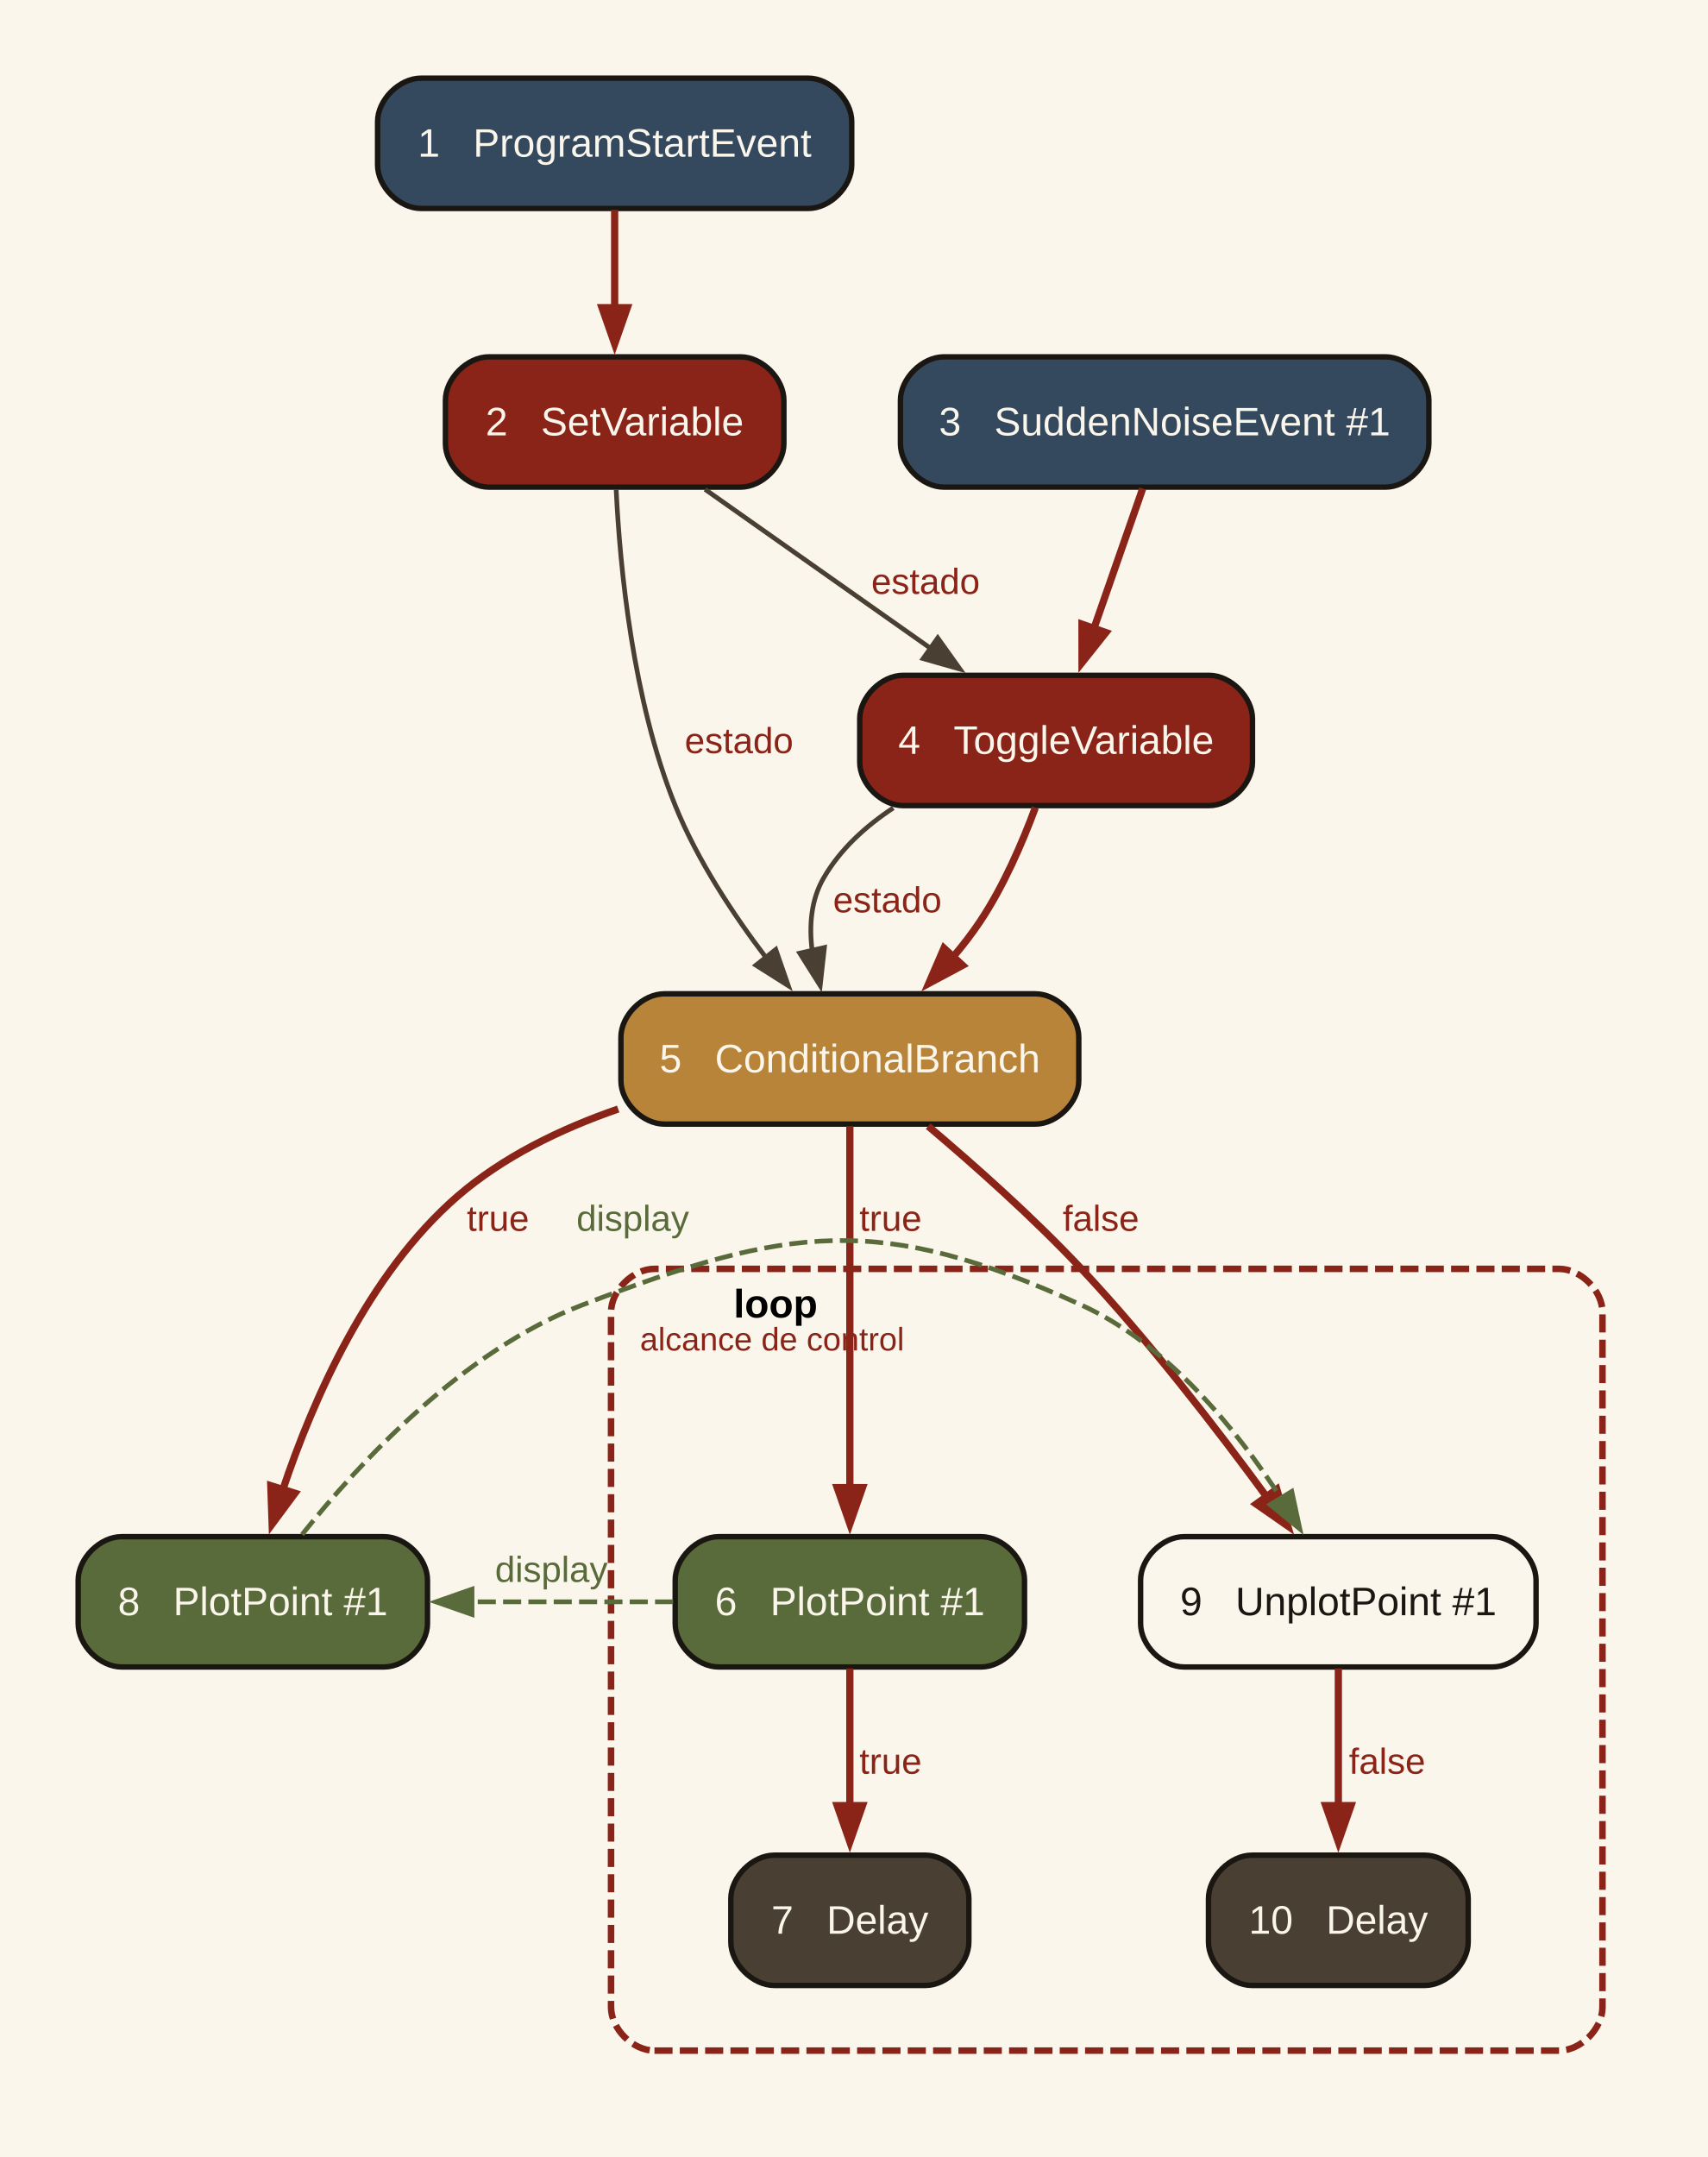
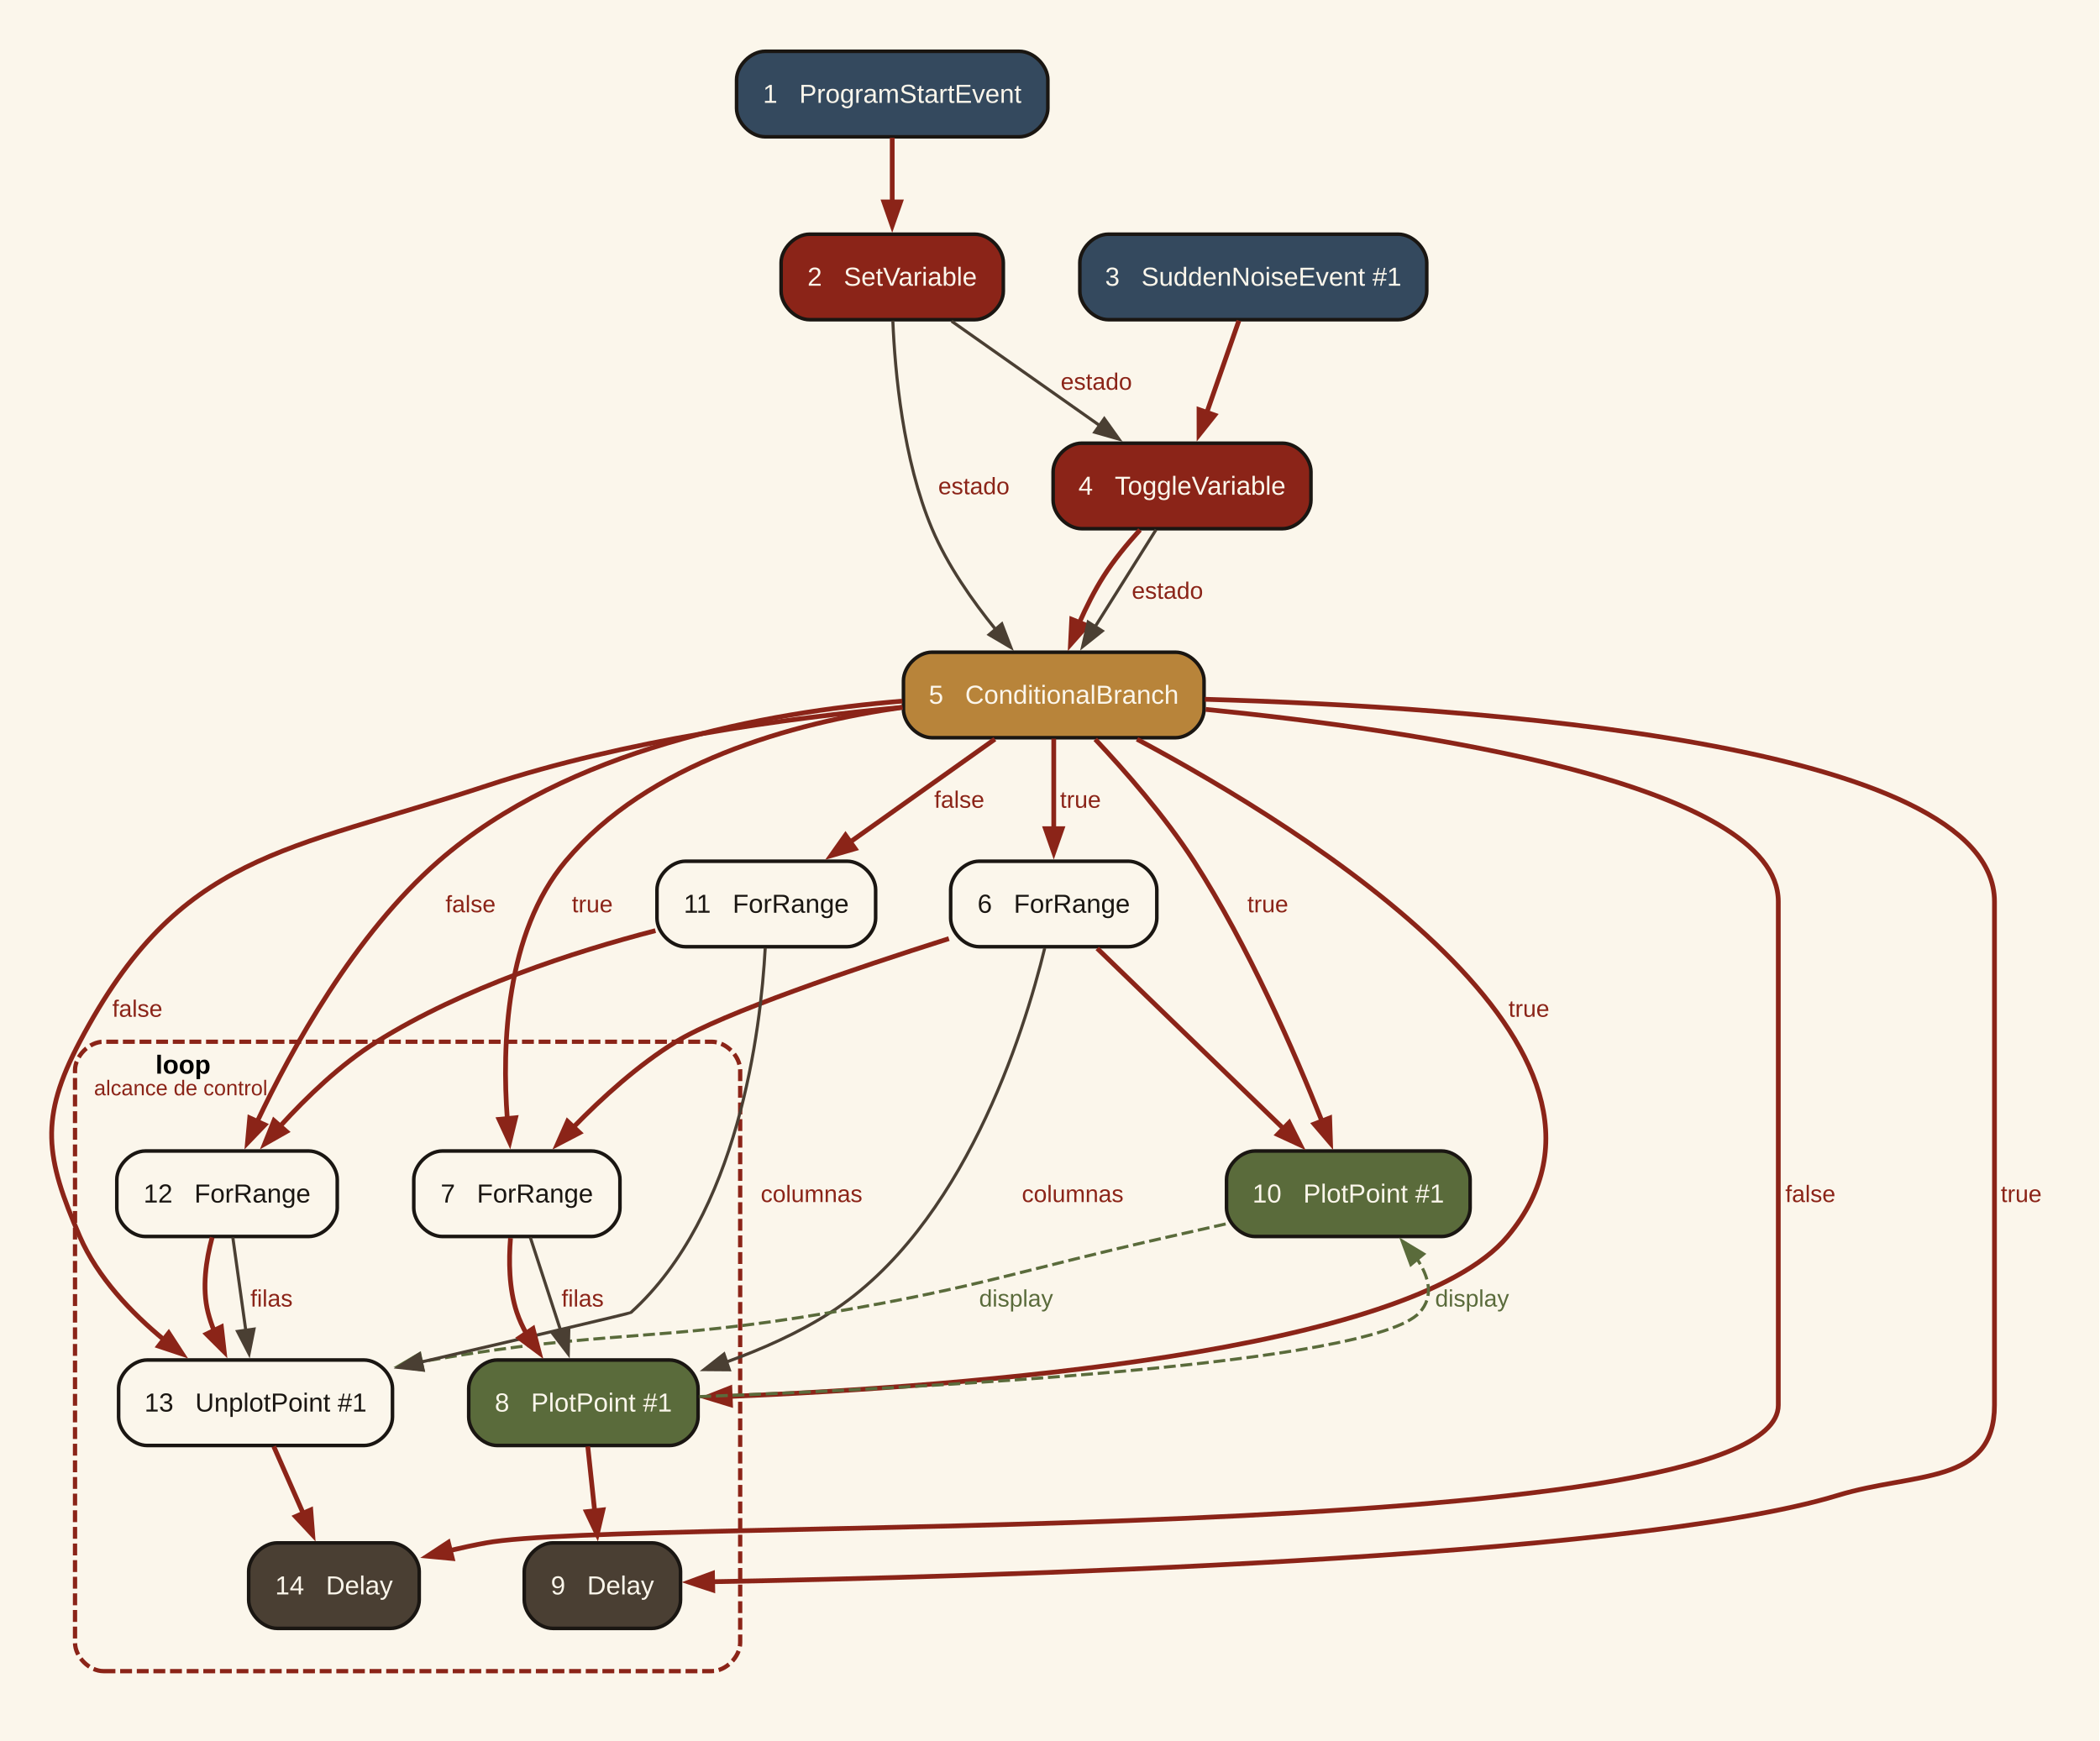
- <svg xmlns="http://www.w3.org/2000/svg" width="472pt" height="596pt" viewBox="0.00 0.00 472.00 596.00">
-   <g id="graph0" class="graph" transform="scale(1 1) rotate(0) translate(21.6 574.6)">
-     <polygon fill="#fbf6eb" stroke="none" points="-21.6,21.6 -21.6,-574.6 450.87,-574.6 450.87,21.6 -21.6,21.6" />
+ <svg xmlns="http://www.w3.org/2000/svg" width="884pt" height="733pt" viewBox="0.00 0.00 884.00 733.00">
+   <g id="graph0" class="graph" transform="scale(1 1) rotate(0) translate(21.6 711.6)">
+     <polygon fill="#fbf6eb" stroke="none" points="-21.6,21.6 -21.6,-711.6 862.08,-711.6 862.08,21.6 -21.6,21.6" />
    <g id="clust1" class="cluster">
-       <path fill="#fbf6eb" stroke="#8b2418" stroke-width="1.8" stroke-dasharray="5,2" d="M159.27,-8C159.27,-8 409.27,-8 409.27,-8 415.27,-8 421.27,-14 421.27,-20 421.27,-20 421.27,-212 421.27,-212 421.27,-218 415.27,-224 409.27,-224 409.27,-224 159.27,-224 159.27,-224 153.27,-224 147.27,-218 147.27,-212 147.27,-212 147.27,-20 147.27,-20 147.27,-14 153.27,-8 159.27,-8" />
-       <text xml:space="preserve" text-anchor="start" x="181.14" y="-210.55" font-family="Arial" font-weight="bold" font-size="11.00">loop</text>
-       <text xml:space="preserve" text-anchor="start" x="155.27" y="-201.45" font-family="Arial" font-size="9.00" fill="#8b2418">alcance de control</text>
+       <path fill="#fbf6eb" stroke="#8b2418" stroke-width="1.8" stroke-dasharray="5,2" d="M21.98,-8C21.98,-8 277.98,-8 277.98,-8 283.98,-8 289.98,-14 289.98,-20 289.98,-20 289.98,-261 289.98,-261 289.98,-267 283.98,-273 277.98,-273 277.98,-273 21.98,-273 21.98,-273 15.98,-273 9.98,-267 9.98,-261 9.98,-261 9.98,-20 9.98,-20 9.98,-14 15.98,-8 21.98,-8" />
+       <text xml:space="preserve" text-anchor="start" x="43.85" y="-259.55" font-family="Arial" font-weight="bold" font-size="11.00">loop</text>
+       <text xml:space="preserve" text-anchor="start" x="17.98" y="-250.45" font-family="Arial" font-size="9.00" fill="#8b2418">alcance de control</text>
    </g>
    <g id="node1" class="node">
-       <path fill="#34495e" stroke="#1a1612" stroke-width="1.5" d="M201.79,-553C201.79,-553 94.75,-553 94.75,-553 88.75,-553 82.75,-547 82.75,-541 82.75,-541 82.75,-529 82.75,-529 82.75,-523 88.75,-517 94.75,-517 94.75,-517 201.79,-517 201.79,-517 207.79,-517 213.79,-523 213.79,-529 213.79,-529 213.79,-541 213.79,-541 213.79,-547 207.79,-553 201.79,-553" />
-       <text xml:space="preserve" text-anchor="middle" x="148.27" y="-531.3" font-family="Arial" font-size="11.00" fill="#fbf6eb">1   ProgramStartEvent</text>
+       <path fill="#34495e" stroke="#1a1612" stroke-width="1.5" d="M407.5,-690C407.5,-690 300.46,-690 300.46,-690 294.46,-690 288.46,-684 288.46,-678 288.46,-678 288.46,-666 288.46,-666 288.46,-660 294.46,-654 300.46,-654 300.46,-654 407.5,-654 407.5,-654 413.5,-654 419.5,-660 419.5,-666 419.5,-666 419.5,-678 419.5,-678 419.5,-684 413.5,-690 407.5,-690" />
+       <text xml:space="preserve" text-anchor="middle" x="353.98" y="-668.3" font-family="Arial" font-size="11.00" fill="#fbf6eb">1   ProgramStartEvent</text>
    </g>
    <g id="node2" class="node">
-       <path fill="#8b2418" stroke="#1a1612" stroke-width="1.5" d="M183.04,-476C183.04,-476 113.5,-476 113.5,-476 107.5,-476 101.5,-470 101.5,-464 101.5,-464 101.5,-452 101.5,-452 101.5,-446 107.5,-440 113.5,-440 113.5,-440 183.04,-440 183.04,-440 189.04,-440 195.04,-446 195.04,-452 195.04,-452 195.04,-464 195.04,-464 195.04,-470 189.04,-476 183.04,-476" />
-       <text xml:space="preserve" text-anchor="middle" x="148.27" y="-454.3" font-family="Arial" font-size="11.00" fill="#fbf6eb">2   SetVariable</text>
+       <path fill="#8b2418" stroke="#1a1612" stroke-width="1.5" d="M388.75,-613C388.75,-613 319.21,-613 319.21,-613 313.21,-613 307.21,-607 307.21,-601 307.21,-601 307.21,-589 307.21,-589 307.21,-583 313.21,-577 319.21,-577 319.21,-577 388.75,-577 388.75,-577 394.75,-577 400.75,-583 400.75,-589 400.75,-589 400.75,-601 400.75,-601 400.75,-607 394.75,-613 388.75,-613" />
+       <text xml:space="preserve" text-anchor="middle" x="353.98" y="-591.3" font-family="Arial" font-size="11.00" fill="#fbf6eb">2   SetVariable</text>
    </g>
    <g id="edge1" class="edge">
-       <path fill="none" stroke="#8b2418" stroke-width="2" d="M148.27,-516.6C148.27,-508.52 148.27,-498.67 148.27,-489.42" />
-       <polygon fill="#8b2418" stroke="#8b2418" stroke-width="2" points="151.77,-489.59 148.27,-479.59 144.77,-489.59 151.77,-489.59" />
+       <path fill="none" stroke="#8b2418" stroke-width="2" d="M353.98,-653.6C353.98,-645.52 353.98,-635.67 353.98,-626.42" />
+       <polygon fill="#8b2418" stroke="#8b2418" stroke-width="2" points="357.48,-626.59 353.98,-616.59 350.48,-626.59 357.48,-626.59" />
    </g>
    <g id="node4" class="node">
-       <path fill="#8b2418" stroke="#1a1612" stroke-width="1.5" d="M312.54,-388C312.54,-388 228,-388 228,-388 222,-388 216,-382 216,-376 216,-376 216,-364 216,-364 216,-358 222,-352 228,-352 228,-352 312.54,-352 312.54,-352 318.54,-352 324.54,-358 324.54,-364 324.54,-364 324.54,-376 324.54,-376 324.54,-382 318.54,-388 312.54,-388" />
-       <text xml:space="preserve" text-anchor="middle" x="270.27" y="-366.3" font-family="Arial" font-size="11.00" fill="#fbf6eb">4   ToggleVariable</text>
+       <path fill="#8b2418" stroke="#1a1612" stroke-width="1.5" d="M518.25,-525C518.25,-525 433.71,-525 433.71,-525 427.71,-525 421.71,-519 421.71,-513 421.71,-513 421.71,-501 421.71,-501 421.71,-495 427.71,-489 433.71,-489 433.71,-489 518.25,-489 518.25,-489 524.25,-489 530.25,-495 530.25,-501 530.25,-501 530.25,-513 530.25,-513 530.25,-519 524.25,-525 518.25,-525" />
+       <text xml:space="preserve" text-anchor="middle" x="475.98" y="-503.3" font-family="Arial" font-size="11.00" fill="#fbf6eb">4   ToggleVariable</text>
    </g>
    <g id="edge2" class="edge">
-       <path fill="none" stroke="#4a3f33" stroke-width="1.3" d="M173.25,-439.39C191.26,-426.69 215.8,-409.4 235.69,-395.38" />
-       <polygon fill="#4a3f33" stroke="#4a3f33" stroke-width="1.3" points="237.56,-398.34 243.71,-389.72 233.52,-392.62 237.56,-398.34" />
-       <text xml:space="preserve" text-anchor="middle" x="234.2" y="-410.5" font-family="Arial" font-size="10.00" fill="#8b2418"> estado </text>
+       <path fill="none" stroke="#4a3f33" stroke-width="1.3" d="M378.96,-576.39C396.97,-563.69 421.51,-546.4 441.4,-532.38" />
+       <polygon fill="#4a3f33" stroke="#4a3f33" stroke-width="1.3" points="443.26,-535.34 449.42,-526.72 439.23,-529.62 443.26,-535.34" />
+       <text xml:space="preserve" text-anchor="middle" x="439.91" y="-547.5" font-family="Arial" font-size="10.00" fill="#8b2418"> estado </text>
    </g>
    <g id="node5" class="node">
-       <path fill="#b8843a" stroke="#1a1612" stroke-width="1.5" d="M264.54,-300C264.54,-300 162,-300 162,-300 156,-300 150,-294 150,-288 150,-288 150,-276 150,-276 150,-270 156,-264 162,-264 162,-264 264.54,-264 264.54,-264 270.54,-264 276.54,-270 276.54,-276 276.54,-276 276.54,-288 276.54,-288 276.54,-294 270.54,-300 264.54,-300" />
-       <text xml:space="preserve" text-anchor="middle" x="213.27" y="-278.3" font-family="Arial" font-size="11.00" fill="#fbf6eb">5   ConditionalBranch</text>
+       <path fill="#b8843a" stroke="#1a1612" stroke-width="1.5" d="M473.25,-437C473.25,-437 370.71,-437 370.71,-437 364.71,-437 358.71,-431 358.71,-425 358.71,-425 358.71,-413 358.71,-413 358.71,-407 364.71,-401 370.71,-401 370.71,-401 473.25,-401 473.25,-401 479.25,-401 485.25,-407 485.25,-413 485.25,-413 485.25,-425 485.25,-425 485.25,-431 479.25,-437 473.25,-437" />
+       <text xml:space="preserve" text-anchor="middle" x="421.98" y="-415.3" font-family="Arial" font-size="11.00" fill="#fbf6eb">5   ConditionalBranch</text>
    </g>
    <g id="edge3" class="edge">
-       <path fill="none" stroke="#4a3f33" stroke-width="1.3" d="M148.69,-439.26C149.73,-417.85 153.26,-381.09 165.02,-352 171.12,-336.92 181.03,-321.92 190.28,-309.77" />
-       <polygon fill="#4a3f33" stroke="#4a3f33" stroke-width="1.3" points="192.79,-312.25 196.26,-302.24 187.31,-307.9 192.79,-312.25" />
-       <text xml:space="preserve" text-anchor="middle" x="182.64" y="-366.5" font-family="Arial" font-size="10.00" fill="#8b2418"> estado </text>
+       <path fill="none" stroke="#4a3f33" stroke-width="1.3" d="M354.24,-576.58C355.12,-555.17 358.48,-518.09 370.73,-489 377.17,-473.7 387.69,-458.67 397.53,-446.56" />
+       <polygon fill="#4a3f33" stroke="#4a3f33" stroke-width="1.3" points="400.12,-448.92 403.91,-439.02 394.78,-444.39 400.12,-448.92" />
+       <text xml:space="preserve" text-anchor="middle" x="388.35" y="-503.5" font-family="Arial" font-size="10.00" fill="#8b2418"> estado </text>
    </g>
    <g id="node3" class="node">
-       <path fill="#34495e" stroke="#1a1612" stroke-width="1.5" d="M361.29,-476C361.29,-476 239.25,-476 239.25,-476 233.25,-476 227.25,-470 227.25,-464 227.25,-464 227.25,-452 227.25,-452 227.25,-446 233.25,-440 239.25,-440 239.25,-440 361.29,-440 361.29,-440 367.29,-440 373.29,-446 373.29,-452 373.29,-452 373.29,-464 373.29,-464 373.29,-470 367.29,-476 361.29,-476" />
-       <text xml:space="preserve" text-anchor="middle" x="300.27" y="-454.3" font-family="Arial" font-size="11.00" fill="#fbf6eb">3   SuddenNoiseEvent #1</text>
+       <path fill="#34495e" stroke="#1a1612" stroke-width="1.5" d="M567,-613C567,-613 444.96,-613 444.96,-613 438.96,-613 432.96,-607 432.96,-601 432.96,-601 432.96,-589 432.96,-589 432.96,-583 438.96,-577 444.96,-577 444.96,-577 567,-577 567,-577 573,-577 579,-583 579,-589 579,-589 579,-601 579,-601 579,-607 573,-613 567,-613" />
+       <text xml:space="preserve" text-anchor="middle" x="505.98" y="-591.3" font-family="Arial" font-size="11.00" fill="#fbf6eb">3   SuddenNoiseEvent #1</text>
    </g>
    <g id="edge4" class="edge">
-       <path fill="none" stroke="#8b2418" stroke-width="2" d="M294.2,-439.6C290.32,-428.48 285.19,-413.77 280.68,-400.83" />
-       <polygon fill="#8b2418" stroke="#8b2418" stroke-width="2" points="284.03,-399.82 277.43,-391.53 277.42,-402.13 284.03,-399.82" />
+       <path fill="none" stroke="#8b2418" stroke-width="2" d="M499.91,-576.6C496.03,-565.48 490.9,-550.77 486.38,-537.83" />
+       <polygon fill="#8b2418" stroke="#8b2418" stroke-width="2" points="489.74,-536.82 483.14,-528.53 483.13,-539.13 489.74,-536.82" />
    </g>
    <g id="edge5" class="edge">
-       <path fill="none" stroke="#8b2418" stroke-width="2" d="M264.53,-351.43C260.93,-341.72 255.74,-329.7 249.27,-320 247.05,-316.68 244.52,-313.39 241.84,-310.23" />
-       <polygon fill="#8b2418" stroke="#8b2418" stroke-width="2" points="244.43,-307.87 235.08,-302.88 239.28,-312.61 244.43,-307.87" />
+       <path fill="none" stroke="#8b2418" stroke-width="2" d="M458.28,-488.5C452.92,-482.63 447.32,-475.83 442.98,-469 439.11,-462.93 435.66,-456.02 432.72,-449.35" />
+       <polygon fill="#8b2418" stroke="#8b2418" stroke-width="2" points="436.04,-448.21 429.02,-440.27 429.55,-450.85 436.04,-448.21" />
    </g>
    <g id="edge6" class="edge">
-       <path fill="none" stroke="#4a3f33" stroke-width="1.3" d="M225.27,-351.36C217.57,-346.28 210.59,-339.91 206.02,-332 202.53,-325.97 201.98,-318.85 202.85,-311.93" />
-       <polygon fill="#4a3f33" stroke="#4a3f33" stroke-width="1.3" points="206.24,-312.8 205.07,-302.27 199.42,-311.23 206.24,-312.8" />
-       <text xml:space="preserve" text-anchor="middle" x="223.64" y="-322.5" font-family="Arial" font-size="10.00" fill="#8b2418"> estado </text>
+       <path fill="none" stroke="#4a3f33" stroke-width="1.3" d="M465.05,-488.6C457.63,-476.78 447.67,-460.92 439.2,-447.43" />
+       <polygon fill="#4a3f33" stroke="#4a3f33" stroke-width="1.3" points="442.4,-445.95 434.12,-439.34 436.47,-449.67 442.4,-445.95" />
+       <text xml:space="preserve" text-anchor="middle" x="469.84" y="-459.5" font-family="Arial" font-size="10.00" fill="#8b2418"> estado </text>
    </g>
    <g id="node6" class="node">
-       <path fill="#5a6b3b" stroke="#1a1612" stroke-width="1.5" d="M84.54,-150C84.54,-150 12,-150 12,-150 6,-150 0,-144 0,-138 0,-138 0,-126 0,-126 0,-120 6,-114 12,-114 12,-114 84.54,-114 84.54,-114 90.54,-114 96.54,-120 96.54,-126 96.54,-126 96.54,-138 96.54,-138 96.54,-144 90.54,-150 84.54,-150" />
-       <text xml:space="preserve" text-anchor="middle" x="48.27" y="-128.3" font-family="Arial" font-size="11.00" fill="#fbf6eb">8   PlotPoint #1</text>
+       <path fill="#fbf6eb" stroke="#1a1612" stroke-width="1.5" d="M453.37,-349C453.37,-349 390.58,-349 390.58,-349 384.58,-349 378.58,-343 378.58,-337 378.58,-337 378.58,-325 378.58,-325 378.58,-319 384.58,-313 390.58,-313 390.58,-313 453.37,-313 453.37,-313 459.37,-313 465.37,-319 465.37,-325 465.37,-325 465.37,-337 465.37,-337 465.37,-343 459.37,-349 453.37,-349" />
+       <text xml:space="preserve" text-anchor="middle" x="421.98" y="-327.3" font-family="Arial" font-size="11.00" fill="#1a1612">6   ForRange</text>
+     </g>
+     <g id="edge7" class="edge">
+       <path fill="none" stroke="#8b2418" stroke-width="2" d="M421.98,-400.6C421.98,-389.71 421.98,-375.39 421.98,-362.64" />
+       <polygon fill="#8b2418" stroke="#8b2418" stroke-width="2" points="425.48,-362.7 421.98,-352.7 418.48,-362.7 425.48,-362.7" />
+       <text xml:space="preserve" text-anchor="middle" x="433.23" y="-371.5" font-family="Arial" font-size="10.00" fill="#8b2418"> true </text>
+     </g>
+     <g id="node7" class="node">
+       <path fill="#5a6b3b" stroke="#1a1612" stroke-width="1.5" d="M585.25,-227C585.25,-227 506.71,-227 506.71,-227 500.71,-227 494.71,-221 494.71,-215 494.71,-215 494.71,-203 494.71,-203 494.71,-197 500.71,-191 506.71,-191 506.71,-191 585.25,-191 585.25,-191 591.25,-191 597.25,-197 597.25,-203 597.25,-203 597.25,-215 597.25,-215 597.25,-221 591.25,-227 585.25,-227" />
+       <text xml:space="preserve" text-anchor="middle" x="545.98" y="-205.3" font-family="Arial" font-size="11.00" fill="#fbf6eb">10   PlotPoint #1</text>
+     </g>
+     <g id="edge11" class="edge">
+       <path fill="none" stroke="#8b2418" stroke-width="2" d="M439.45,-400.33C452.03,-386.99 468.85,-367.81 480.98,-349 503.88,-313.46 523.36,-268.57 534.87,-239.58" />
+       <polygon fill="#8b2418" stroke="#8b2418" stroke-width="2" points="538.12,-240.88 538.48,-230.29 531.6,-238.34 538.12,-240.88" />
+       <text xml:space="preserve" text-anchor="middle" x="512.08" y="-327.5" font-family="Arial" font-size="10.00" fill="#8b2418"> true </text>
+     </g>
+     <g id="node8" class="node">
+       <path fill="#fbf6eb" stroke="#1a1612" stroke-width="1.5" d="M335,-349C335,-349 266.96,-349 266.96,-349 260.96,-349 254.96,-343 254.96,-337 254.96,-337 254.96,-325 254.96,-325 254.96,-319 260.96,-313 266.96,-313 266.96,-313 335,-313 335,-313 341,-313 347,-319 347,-325 347,-325 347,-337 347,-337 347,-343 341,-349 335,-349" />
+       <text xml:space="preserve" text-anchor="middle" x="300.98" y="-327.3" font-family="Arial" font-size="11.00" fill="#1a1612">11   ForRange</text>
+     </g>
+     <g id="edge12" class="edge">
+       <path fill="none" stroke="#8b2418" stroke-width="2" d="M397.2,-400.39C379.58,-387.87 355.67,-370.87 336.09,-356.95" />
+       <polygon fill="#8b2418" stroke="#8b2418" stroke-width="2" points="338.37,-354.28 328.19,-351.34 334.31,-359.99 338.37,-354.28" />
+       <text xml:space="preserve" text-anchor="middle" x="382.22" y="-371.5" font-family="Arial" font-size="10.00" fill="#8b2418"> false </text>
+     </g>
+     <g id="node9" class="node">
+       <path fill="#fbf6eb" stroke="#1a1612" stroke-width="1.5" d="M227.37,-227C227.37,-227 164.58,-227 164.58,-227 158.58,-227 152.58,-221 152.58,-215 152.58,-215 152.58,-203 152.58,-203 152.58,-197 158.58,-191 164.58,-191 164.58,-191 227.37,-191 227.37,-191 233.37,-191 239.37,-197 239.37,-203 239.37,-203 239.37,-215 239.37,-215 239.37,-221 233.37,-227 227.37,-227" />
+       <text xml:space="preserve" text-anchor="middle" x="195.98" y="-205.3" font-family="Arial" font-size="11.00" fill="#1a1612">7   ForRange</text>
    </g>
    <g id="edge8" class="edge">
-       <path fill="none" stroke="#8b2418" stroke-width="2" d="M149.25,-268.17C133.42,-262.7 117.4,-254.95 104.77,-244 80.12,-222.63 64.9,-187.89 56.56,-162.96" />
-       <polygon fill="#8b2418" stroke="#8b2418" stroke-width="2" points="59.92,-162.01 53.61,-153.5 53.24,-164.09 59.92,-162.01" />
-       <text xml:space="preserve" text-anchor="middle" x="116.02" y="-234.5" font-family="Arial" font-size="10.00" fill="#8b2418"> true </text>
+       <path fill="none" stroke="#8b2418" stroke-width="2" d="M358.36,-413.8C311.93,-407.2 251.25,-390.57 216.48,-349 191.23,-318.82 189.66,-271.49 191.95,-240.6" />
+       <polygon fill="#8b2418" stroke="#8b2418" stroke-width="2" points="195.43,-240.99 192.92,-230.7 188.47,-240.32 195.43,-240.99" />
+       <text xml:space="preserve" text-anchor="middle" x="227.73" y="-327.5" font-family="Arial" font-size="10.00" fill="#8b2418"> true </text>
    </g>
-     <g id="node7" class="node">
-       <path fill="#5a6b3b" stroke="#1a1612" stroke-width="1.5" d="M249.54,-150C249.54,-150 177,-150 177,-150 171,-150 165,-144 165,-138 165,-138 165,-126 165,-126 165,-120 171,-114 177,-114 177,-114 249.54,-114 249.54,-114 255.54,-114 261.54,-120 261.54,-126 261.54,-126 261.54,-138 261.54,-138 261.54,-144 255.54,-150 249.54,-150" />
-       <text xml:space="preserve" text-anchor="middle" x="213.27" y="-128.3" font-family="Arial" font-size="11.00" fill="#fbf6eb">6   PlotPoint #1</text>
-     </g>
-     <g id="edge7" class="edge">
-       <path fill="none" stroke="#8b2418" stroke-width="2" d="M213.27,-263.44C213.27,-238.74 213.27,-193.38 213.27,-163.2" />
-       <polygon fill="#8b2418" stroke="#8b2418" stroke-width="2" points="216.77,-163.56 213.27,-153.56 209.77,-163.56 216.77,-163.56" />
-       <text xml:space="preserve" text-anchor="middle" x="224.52" y="-234.5" font-family="Arial" font-size="10.00" fill="#8b2418"> true </text>
-     </g>
-     <g id="node9" class="node">
-       <path fill="#fbf6eb" stroke="#1a1612" stroke-width="1.5" d="M390.91,-150C390.91,-150 305.62,-150 305.62,-150 299.62,-150 293.62,-144 293.62,-138 293.62,-138 293.62,-126 293.62,-126 293.62,-120 299.62,-114 305.62,-114 305.62,-114 390.91,-114 390.91,-114 396.91,-114 402.91,-120 402.91,-126 402.91,-126 402.91,-138 402.91,-138 402.91,-144 396.91,-150 390.91,-150" />
-       <text xml:space="preserve" text-anchor="middle" x="348.27" y="-128.3" font-family="Arial" font-size="11.00" fill="#1a1612">9   UnplotPoint #1</text>
+     <g id="node10" class="node">
+       <path fill="#5a6b3b" stroke="#1a1612" stroke-width="1.5" d="M260.25,-139C260.25,-139 187.71,-139 187.71,-139 181.71,-139 175.71,-133 175.71,-127 175.71,-127 175.71,-115 175.71,-115 175.71,-109 181.71,-103 187.71,-103 187.71,-103 260.25,-103 260.25,-103 266.25,-103 272.25,-109 272.25,-115 272.25,-115 272.25,-127 272.25,-127 272.25,-133 266.25,-139 260.25,-139" />
+       <text xml:space="preserve" text-anchor="middle" x="223.98" y="-117.3" font-family="Arial" font-size="11.00" fill="#fbf6eb">8   PlotPoint #1</text>
    </g>
    <g id="edge9" class="edge">
-       <path fill="none" stroke="#8b2418" stroke-width="2" d="M234.91,-263.43C247.75,-252.59 264.04,-238.11 277.27,-224 295.97,-204.05 314.9,-179.51 328.51,-160.95" />
-       <polygon fill="#8b2418" stroke="#8b2418" stroke-width="2" points="331.26,-163.12 334.28,-152.97 325.58,-159.02 331.26,-163.12" />
-       <text xml:space="preserve" text-anchor="middle" x="282.65" y="-234.5" font-family="Arial" font-size="10.00" fill="#8b2418"> false </text>
+       <path fill="none" stroke="#8b2418" stroke-width="2" d="M457.03,-400.36C528.4,-362.21 678.47,-269.17 612.98,-191 571.93,-142.01 384.46,-127.78 285.53,-123.66" />
+       <polygon fill="#8b2418" stroke="#8b2418" stroke-width="2" points="285.91,-120.18 275.78,-123.29 285.64,-127.17 285.91,-120.18" />
+       <text xml:space="preserve" text-anchor="middle" x="622" y="-283.5" font-family="Arial" font-size="10.00" fill="#8b2418"> true </text>
    </g>
-     <g id="edge12" class="edge">
-       <path fill="none" stroke="#5a6b3b" stroke-width="1.3" stroke-dasharray="5,2" d="M61.88,-150.59C77.84,-170.62 106.31,-201.34 139.27,-214 196.53,-235.99 221.48,-239.49 277.27,-214 301.26,-203.04 320.25,-179.53 332.53,-160.48" />
-       <polygon fill="#5a6b3b" stroke="#5a6b3b" stroke-width="1.3" points="335.4,-162.5 337.63,-152.14 329.43,-158.85 335.4,-162.5" />
-       <text xml:space="preserve" text-anchor="middle" x="153.27" y="-234.5" font-family="Arial" font-size="10.00" fill="#5a6b3b"> display </text>
-     </g>
-     <g id="edge11" class="edge">
-       <path fill="none" stroke="#5a6b3b" stroke-width="1.3" stroke-dasharray="5,2" d="M164.43,-132C146.95,-132 127.02,-132 108.67,-132" />
-       <polygon fill="#5a6b3b" stroke="#5a6b3b" stroke-width="1.3" points="108.85,-128.5 98.85,-132 108.85,-135.5 108.85,-128.5" />
-       <text xml:space="preserve" text-anchor="middle" x="130.77" y="-137.5" font-family="Arial" font-size="10.00" fill="#5a6b3b"> display </text>
-     </g>
-     <g id="node8" class="node">
-       <path fill="#4a3f33" stroke="#1a1612" stroke-width="1.5" d="M234.16,-62C234.16,-62 192.38,-62 192.38,-62 186.38,-62 180.38,-56 180.38,-50 180.38,-50 180.38,-38 180.38,-38 180.38,-32 186.38,-26 192.38,-26 192.38,-26 234.16,-26 234.16,-26 240.16,-26 246.16,-32 246.16,-38 246.16,-38 246.16,-50 246.16,-50 246.16,-56 240.16,-62 234.16,-62" />
-       <text xml:space="preserve" text-anchor="middle" x="213.27" y="-40.3" font-family="Arial" font-size="11.00" fill="#fbf6eb">7   Delay</text>
+     <g id="node11" class="node">
+       <path fill="#4a3f33" stroke="#1a1612" stroke-width="1.5" d="M252.87,-62C252.87,-62 211.08,-62 211.08,-62 205.08,-62 199.08,-56 199.08,-50 199.08,-50 199.08,-38 199.08,-38 199.08,-32 205.08,-26 211.08,-26 211.08,-26 252.87,-26 252.87,-26 258.87,-26 264.87,-32 264.87,-38 264.87,-38 264.87,-50 264.87,-50 264.87,-56 258.87,-62 252.87,-62" />
+       <text xml:space="preserve" text-anchor="middle" x="231.98" y="-40.3" font-family="Arial" font-size="11.00" fill="#fbf6eb">9   Delay</text>
    </g>
    <g id="edge10" class="edge">
-       <path fill="none" stroke="#8b2418" stroke-width="2" d="M213.27,-113.6C213.27,-102.71 213.27,-88.39 213.27,-75.64" />
-       <polygon fill="#8b2418" stroke="#8b2418" stroke-width="2" points="216.77,-75.7 213.27,-65.7 209.77,-75.7 216.77,-75.7" />
-       <text xml:space="preserve" text-anchor="middle" x="224.52" y="-84.5" font-family="Arial" font-size="10.00" fill="#8b2418"> true </text>
+       <path fill="none" stroke="#8b2418" stroke-width="2" d="M485.6,-417.18C597.54,-413.99 817.98,-399.19 817.98,-332 817.98,-332 817.98,-332 817.98,-120 817.98,-86.15 784.35,-91.9 751.98,-82 664.11,-55.14 388.54,-47.61 278.27,-45.65" />
+       <polygon fill="#8b2418" stroke="#8b2418" stroke-width="2" points="278.44,-42.15 268.38,-45.48 278.32,-49.15 278.44,-42.15" />
+       <text xml:space="preserve" text-anchor="middle" x="829.23" y="-205.5" font-family="Arial" font-size="10.00" fill="#8b2418"> true </text>
    </g>
-     <g id="node10" class="node">
-       <path fill="#4a3f33" stroke="#1a1612" stroke-width="1.5" d="M372.16,-62C372.16,-62 324.38,-62 324.38,-62 318.38,-62 312.38,-56 312.38,-50 312.38,-50 312.38,-38 312.38,-38 312.38,-32 318.38,-26 324.38,-26 324.38,-26 372.16,-26 372.16,-26 378.16,-26 384.16,-32 384.16,-38 384.16,-38 384.16,-50 384.16,-50 384.16,-56 378.16,-62 372.16,-62" />
-       <text xml:space="preserve" text-anchor="middle" x="348.27" y="-40.3" font-family="Arial" font-size="11.00" fill="#fbf6eb">10   Delay</text>
+     <g id="node12" class="node">
+       <path fill="#fbf6eb" stroke="#1a1612" stroke-width="1.5" d="M108.37,-227C108.37,-227 39.58,-227 39.58,-227 33.58,-227 27.58,-221 27.58,-215 27.58,-215 27.58,-203 27.58,-203 27.58,-197 33.58,-191 39.58,-191 39.58,-191 108.37,-191 108.37,-191 114.37,-191 120.37,-197 120.37,-203 120.37,-203 120.37,-215 120.37,-215 120.37,-221 114.37,-227 108.37,-227" />
+       <text xml:space="preserve" text-anchor="middle" x="73.98" y="-205.3" font-family="Arial" font-size="11.00" fill="#1a1612">12   ForRange</text>
    </g>
    <g id="edge13" class="edge">
-       <path fill="none" stroke="#8b2418" stroke-width="2" d="M348.27,-113.6C348.27,-102.71 348.27,-88.39 348.27,-75.64" />
-       <polygon fill="#8b2418" stroke="#8b2418" stroke-width="2" points="351.77,-75.7 348.27,-65.7 344.77,-75.7 351.77,-75.7" />
-       <text xml:space="preserve" text-anchor="middle" x="361.77" y="-84.5" font-family="Arial" font-size="10.00" fill="#8b2418"> false </text>
+       <path fill="none" stroke="#8b2418" stroke-width="2" d="M358.22,-416.41C300.8,-411.73 217.31,-396.44 162.98,-349 127.69,-318.19 101.18,-270.05 86.62,-239.27" />
+       <polygon fill="#8b2418" stroke="#8b2418" stroke-width="2" points="89.9,-238.02 82.56,-230.38 83.53,-240.93 89.9,-238.02" />
+       <text xml:space="preserve" text-anchor="middle" x="176.48" y="-327.5" font-family="Arial" font-size="10.00" fill="#8b2418"> false </text>
+     </g>
+     <g id="node13" class="node">
+       <path fill="#fbf6eb" stroke="#1a1612" stroke-width="1.5" d="M131.62,-139C131.62,-139 40.33,-139 40.33,-139 34.33,-139 28.33,-133 28.33,-127 28.33,-127 28.33,-115 28.33,-115 28.33,-109 34.33,-103 40.33,-103 40.33,-103 131.62,-103 131.62,-103 137.62,-103 143.62,-109 143.62,-115 143.62,-115 143.62,-127 143.62,-127 143.62,-133 137.62,-139 131.62,-139" />
+       <text xml:space="preserve" text-anchor="middle" x="85.98" y="-117.3" font-family="Arial" font-size="11.00" fill="#1a1612">13   UnplotPoint #1</text>
+     </g>
+     <g id="edge14" class="edge">
+       <path fill="none" stroke="#8b2418" stroke-width="2" d="M358.01,-413.78C309.32,-409.21 241.16,-399.87 183.98,-381 98.26,-352.72 54.08,-352.85 11.98,-273 -5.02,-240.76 -2.55,-224.42 11.98,-191 19.47,-173.76 33.64,-158.88 47.58,-147.39" />
+       <polygon fill="#8b2418" stroke="#8b2418" stroke-width="2" points="49.43,-150.38 55.2,-141.49 45.15,-144.84 49.43,-150.38" />
+       <text xml:space="preserve" text-anchor="middle" x="36.23" y="-283.5" font-family="Arial" font-size="10.00" fill="#8b2418"> false </text>
+     </g>
+     <g id="node14" class="node">
+       <path fill="#4a3f33" stroke="#1a1612" stroke-width="1.5" d="M142.87,-62C142.87,-62 95.08,-62 95.08,-62 89.08,-62 83.08,-56 83.08,-50 83.08,-50 83.08,-38 83.08,-38 83.08,-32 89.08,-26 95.08,-26 95.08,-26 142.87,-26 142.87,-26 148.87,-26 154.87,-32 154.87,-38 154.87,-38 154.87,-50 154.87,-50 154.87,-56 148.87,-62 142.87,-62" />
+       <text xml:space="preserve" text-anchor="middle" x="118.98" y="-40.3" font-family="Arial" font-size="11.00" fill="#fbf6eb">14   Delay</text>
+     </g>
+     <g id="edge15" class="edge">
+       <path fill="none" stroke="#8b2418" stroke-width="2" d="M485.92,-412.93C575.35,-404.04 726.98,-381.65 726.98,-332 726.98,-332 726.98,-332 726.98,-120 726.98,-59.21 242.75,-73.06 182.98,-62 178.03,-61.09 172.91,-59.99 167.81,-58.79" />
+       <polygon fill="#8b2418" stroke="#8b2418" stroke-width="2" points="168.8,-55.43 158.25,-56.42 167.11,-62.23 168.8,-55.43" />
+       <text xml:space="preserve" text-anchor="middle" x="740.48" y="-205.5" font-family="Arial" font-size="10.00" fill="#8b2418"> false </text>
+     </g>
+     <g id="edge17" class="edge">
+       <path fill="none" stroke="#8b2418" stroke-width="2" d="M440.27,-312.29C461,-292.24 494.98,-259.36 518.8,-236.3" />
+       <polygon fill="#8b2418" stroke="#8b2418" stroke-width="2" points="521.08,-238.96 525.83,-229.49 516.21,-233.93 521.08,-238.96" />
+     </g>
+     <g id="edge16" class="edge">
+       <path fill="none" stroke="#8b2418" stroke-width="2" d="M377.84,-316.41C337.96,-303.74 282.61,-285.02 262.98,-273 247.08,-263.26 231.74,-249.3 219.76,-236.99" />
+       <polygon fill="#8b2418" stroke="#8b2418" stroke-width="2" points="222.4,-234.69 213,-229.79 217.3,-239.48 222.4,-234.69" />
+     </g>
+     <g id="edge18" class="edge">
+       <path fill="none" stroke="#4a3f33" stroke-width="1.3" d="M418.18,-312.42C409.39,-276.49 383.97,-195.01 327.98,-159 314.68,-150.45 299.16,-143.57 284.23,-138.17" />
+       <polygon fill="#4a3f33" stroke="#4a3f33" stroke-width="1.3" points="285.42,-134.88 274.83,-134.96 283.16,-141.5 285.42,-134.88" />
+       <text xml:space="preserve" text-anchor="middle" x="429.95" y="-205.5" font-family="Arial" font-size="10.00" fill="#8b2418"> columnas </text>
+     </g>
+     <g id="edge23" class="edge">
+       <path fill="none" stroke="#5a6b3b" stroke-width="1.3" stroke-dasharray="5,2" d="M494.34,-196.28C486.51,-194.5 478.53,-192.7 470.98,-191 407.44,-176.69 392.17,-169.97 327.98,-159 253.86,-146.33 234.06,-151.88 159.98,-139 158.52,-138.75 157.04,-138.48 155.56,-138.21" />
+       <polygon fill="#5a6b3b" stroke="#5a6b3b" stroke-width="1.3" points="156.44,-134.82 145.96,-136.33 155.1,-141.69 156.44,-134.82" />
+       <text xml:space="preserve" text-anchor="middle" x="406.12" y="-161.5" font-family="Arial" font-size="10.00" fill="#5a6b3b"> display </text>
+     </g>
+     <g id="edge24" class="edge">
+       <path fill="none" stroke="#8b2418" stroke-width="2" d="M254.31,-319.78C220.06,-310.89 173.37,-295.81 136.98,-273 121.82,-263.5 107.51,-249.73 96.36,-237.49" />
+       <polygon fill="#8b2418" stroke="#8b2418" stroke-width="2" points="99.01,-235.19 89.79,-229.96 93.74,-239.8 99.01,-235.19" />
+     </g>
+     <g id="edge25" class="edge">
+       <path fill="none" stroke="#4a3f33" stroke-width="1.3" d="M300.52,-312.47C298.63,-277.72 289.25,-199.91 243.98,-159 243.53,-158.59 197.74,-147.89 155.58,-138.11" />
+       <polygon fill="#4a3f33" stroke="#4a3f33" stroke-width="1.3" points="156.56,-134.74 146.03,-135.89 154.98,-141.56 156.56,-134.74" />
+       <text xml:space="preserve" text-anchor="middle" x="320.03" y="-205.5" font-family="Arial" font-size="10.00" fill="#8b2418"> columnas </text>
+     </g>
+     <g id="edge19" class="edge">
+       <path fill="none" stroke="#8b2418" stroke-width="2" d="M193.3,-190.33C192.52,-180.81 192.62,-169 195.98,-159 197.01,-155.93 198.41,-152.9 200.04,-149.99" />
+       <polygon fill="#8b2418" stroke="#8b2418" stroke-width="2" points="202.76,-152.21 205.44,-141.96 196.96,-148.3 202.76,-152.21" />
+     </g>
+     <g id="edge20" class="edge">
+       <path fill="none" stroke="#4a3f33" stroke-width="1.3" d="M201.64,-190.6C205.34,-179.25 210.25,-164.16 214.53,-151.02" />
+       <polygon fill="#4a3f33" stroke="#4a3f33" stroke-width="1.3" points="217.85,-152.14 217.61,-141.54 211.19,-149.97 217.85,-152.14" />
+       <text xml:space="preserve" text-anchor="middle" x="223.65" y="-161.5" font-family="Arial" font-size="10.00" fill="#8b2418"> filas </text>
+     </g>
+     <g id="edge22" class="edge">
+       <path fill="none" stroke="#5a6b3b" stroke-width="1.3" stroke-dasharray="5,2" d="M272.76,-123.58C364.67,-127.05 556.06,-136.88 575.98,-159 582.05,-165.75 580.02,-173.89 574.87,-181.58" />
+       <polygon fill="#5a6b3b" stroke="#5a6b3b" stroke-width="1.3" points="572.32,-179.17 568.64,-189.1 577.71,-183.63 572.32,-179.17" />
+       <text xml:space="preserve" text-anchor="middle" x="598.08" y="-161.5" font-family="Arial" font-size="10.00" fill="#5a6b3b"> display </text>
+     </g>
+     <g id="edge21" class="edge">
+       <path fill="none" stroke="#8b2418" stroke-width="2" d="M225.83,-102.6C226.7,-94.52 227.75,-84.67 228.73,-75.42" />
+       <polygon fill="#8b2418" stroke="#8b2418" stroke-width="2" points="232.2,-75.89 229.78,-65.57 225.24,-75.14 232.2,-75.89" />
+     </g>
+     <g id="edge26" class="edge">
+       <path fill="none" stroke="#8b2418" stroke-width="2" d="M67.7,-190.62C65.15,-181.18 63.36,-169.36 65.98,-159 66.64,-156.4 67.52,-153.79 68.54,-151.21" />
+       <polygon fill="#8b2418" stroke="#8b2418" stroke-width="2" points="71.59,-152.95 72.79,-142.43 65.29,-149.91 71.59,-152.95" />
+     </g>
+     <g id="edge27" class="edge">
+       <path fill="none" stroke="#4a3f33" stroke-width="1.3" d="M76.41,-190.6C77.97,-179.36 80.05,-164.47 81.87,-151.43" />
+       <polygon fill="#4a3f33" stroke="#4a3f33" stroke-width="1.3" points="85.32,-152.01 83.24,-141.62 78.39,-151.04 85.32,-152.01" />
+       <text xml:space="preserve" text-anchor="middle" x="92.7" y="-161.5" font-family="Arial" font-size="10.00" fill="#8b2418"> filas </text>
+     </g>
+     <g id="edge28" class="edge">
+       <path fill="none" stroke="#8b2418" stroke-width="2" d="M93.63,-102.6C97.31,-94.24 101.83,-83.98 106.02,-74.45" />
+       <polygon fill="#8b2418" stroke="#8b2418" stroke-width="2" points="109.21,-75.89 110.03,-65.33 102.8,-73.07 109.21,-75.89" />
    </g>
  </g>
</svg>
